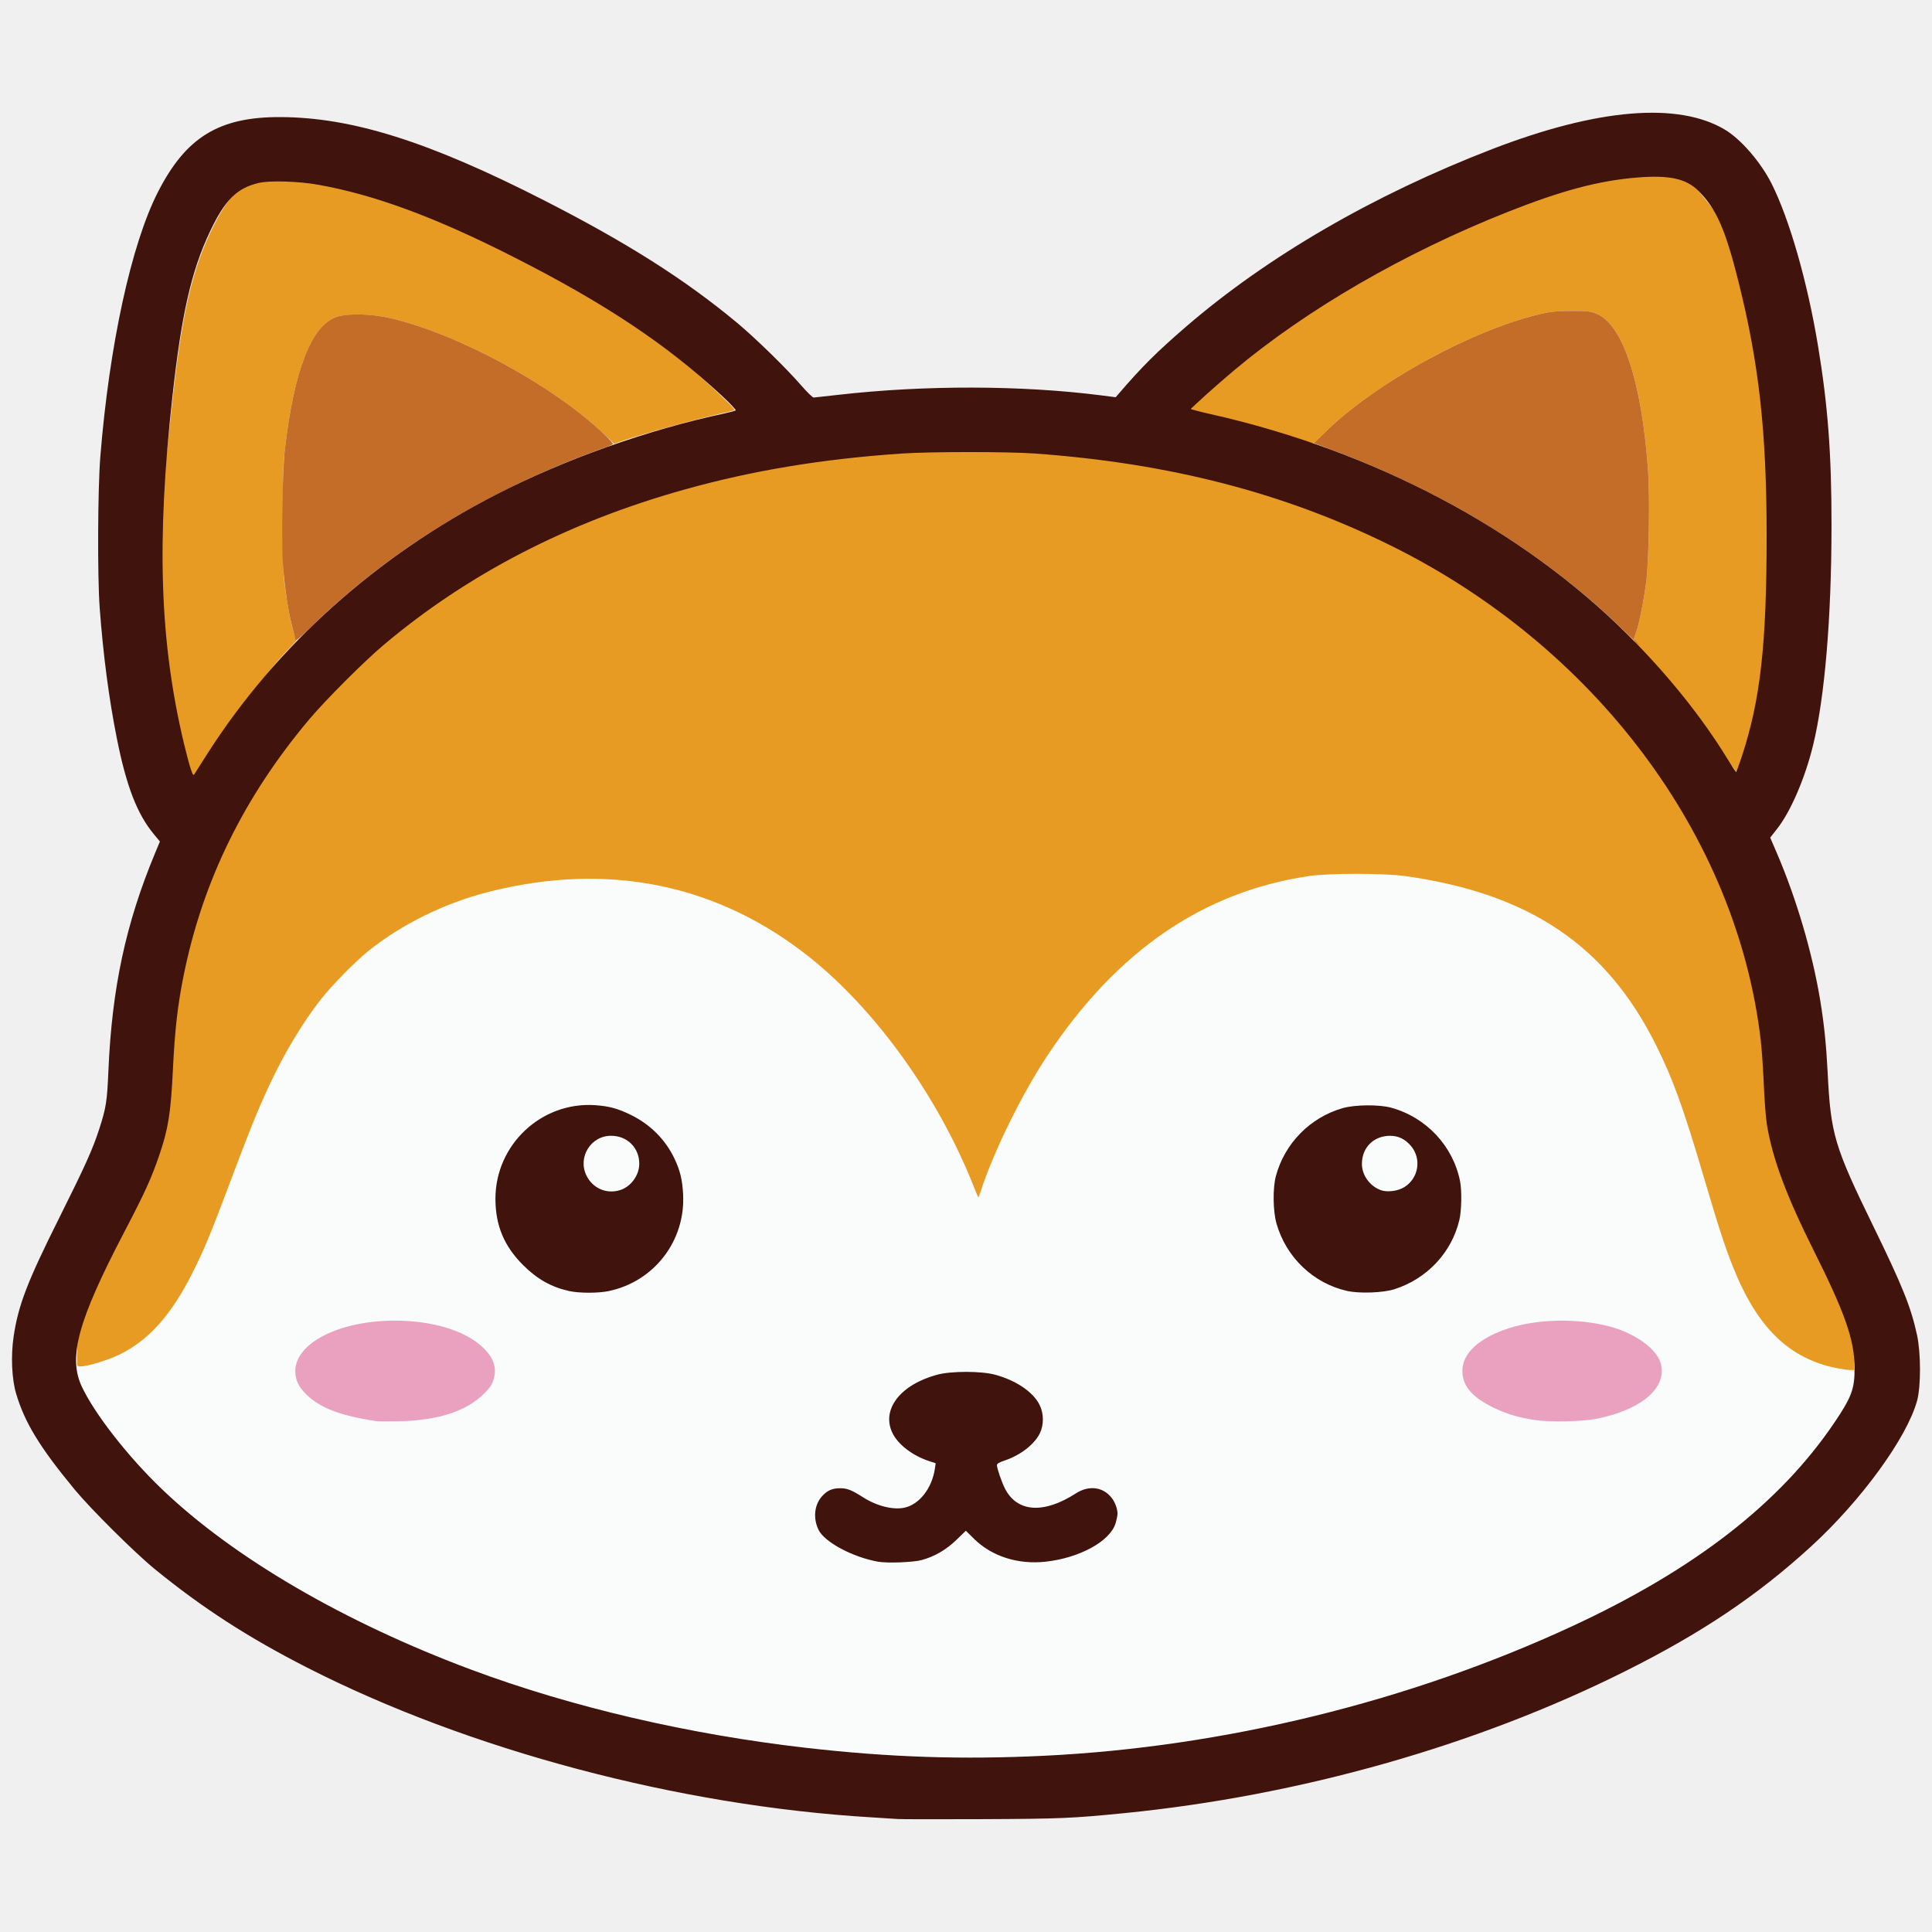
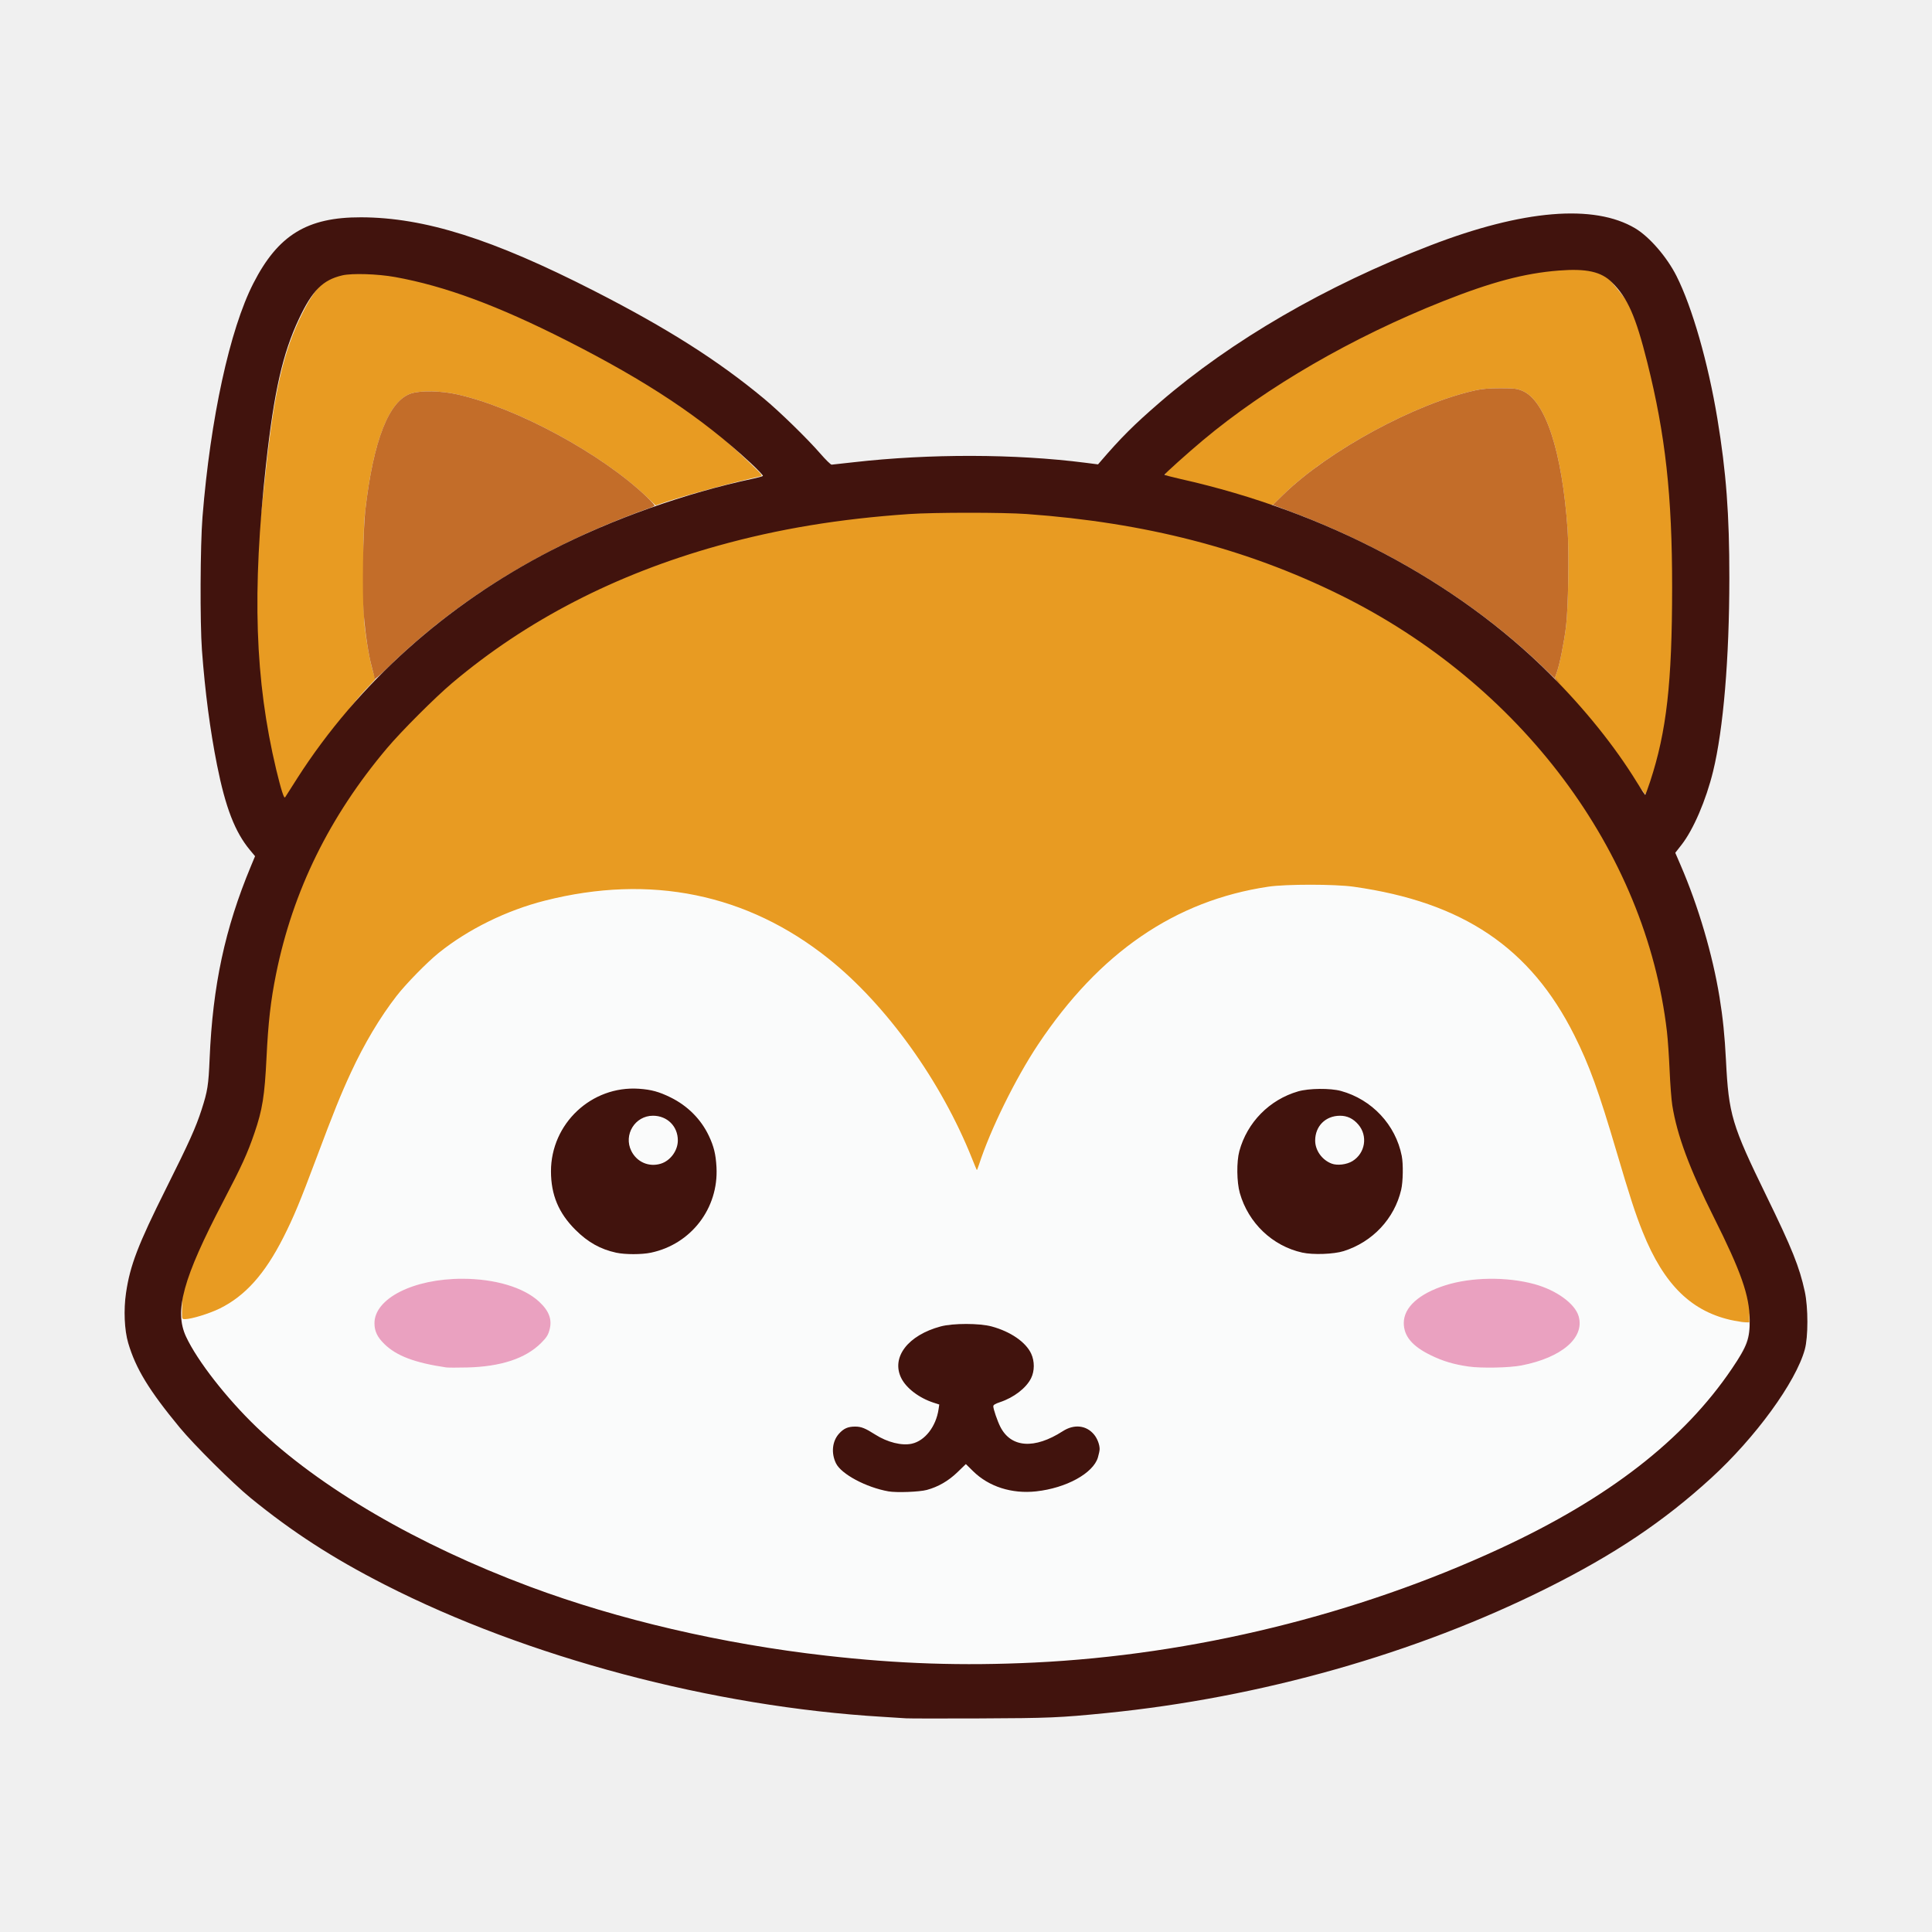
<svg xmlns="http://www.w3.org/2000/svg" width="1000" zoomAndPan="magnify" viewBox="0 0 750 750" height="1000" preserveAspectRatio="xMidYMid meet" version="1.0" id="svg6" xml:space="preserve">
  <defs id="defs3" />
  <g id="g7" transform="matrix(0.5251767,0,0,0.5251767,-116.9784,304.6859)">
-     <g id="g11" transform="matrix(1.065659,0,0,1.065659,-5.794378,74.54801)">
+     <g id="g11" transform="matrix(0.9398695,0,0,0.9398416,105.4674,81.55385)">
      <path style="fill:#ffffff;stroke-width:1.115" d="m 932.16,616.349 c 124.93,-5.999 253.774,-37.546 366.44,-89.721 85.215,-39.462 144.423,-85.414 182.278,-141.465 12.126,-17.955 14.123,-23.457 13.966,-38.47 -0.2,-19.044 -6.699,-37.594 -28.237,-80.599 -19.152,-38.241 -28.884,-64.463 -32.634,-87.936 -0.7,-4.381 -1.65,-16.8 -2.112,-27.598 -0.461,-10.797 -1.409,-24.524 -2.106,-30.504 -16.546,-141.964 -114.919,-273.32 -257.226,-343.47 -73.787,-36.373 -152.966,-56.805 -246.222,-63.535 -18.593,-1.342 -72.758,-1.337 -92.411,0.009 -55.058,3.768 -103.059,11.706 -150.167,24.835 -80.903,22.547 -150.889,58.686 -209.44,108.15 -13.455,11.367 -39.824,37.742 -51.128,51.139 -45.308,53.7 -74.062,112.237 -87.295,177.713 -4.195,20.759 -6.146,37.835 -7.498,65.632 -1.467,30.157 -3.203,41.01 -9.504,59.394 -5.537,16.158 -9.96,25.848 -24.435,53.534 -31.782,60.789 -38.795,86.289 -29.321,106.617 8.833,18.952 31.896,48.523 55.521,71.188 49.621,47.606 126.371,92.403 214.842,125.4 69.625,25.968 151.083,44.947 232.776,54.234 57.258,6.509 107.271,8.173 163.914,5.453 z" id="path7-8" />
      <path style="fill:#fafbfb;stroke-width:1.115" d="M 860.817,603.899 C 817.086,602.128 784.084,599.243 746.244,593.881 622.027,576.282 511.714,539.821 419.252,485.803 352.875,447.025 305.809,404.331 277.067,356.828 c -4.859,-8.03 -6.854,-12.226 -7.813,-16.433 -0.709,-3.107 -1.202,-5.735 -1.097,-5.841 0.105,-0.105 3.192,-0.808 6.858,-1.56 31.824,-6.533 53.721,-25.682 73.099,-63.922 7.768,-15.33 12.892,-27.733 27.63,-66.881 C 397.359,144.777 407.271,123.421 424.673,96.764 447.301,62.101 473.868,38.291 509.154,21.051 531.251,10.256 552.192,3.711 578.518,-0.628 652.943,-12.894 719.019,4.356 777.595,51.341 c 11.028,8.846 28.635,25.791 38.609,37.159 29.372,33.474 56.365,77.688 73.205,119.909 1.835,4.6 3.433,8.462 3.551,8.583 0.118,0.121 2.012,-4.772 4.207,-10.872 13.617,-37.831 33.505,-75.041 56.992,-106.628 16.744,-22.518 38.903,-44.974 60.398,-61.207 21.421,-16.176 48.647,-29.901 74.014,-37.311 41.455,-12.11 87.87,-12.395 134.969,-0.83 65.566,16.099 109.399,50.772 138.865,109.844 12.363,24.784 19.605,44.801 34.402,95.076 19.671,66.837 28.947,87.147 48.921,107.125 13.857,13.859 28.109,20.825 48.463,23.685 3.154,0.443 5.957,1.028 6.229,1.301 0.777,0.778 -1.298,11.524 -3.216,16.65 -0.955,2.553 -5.128,9.76 -9.273,16.016 -40.026,60.413 -105.311,109.56 -201.094,151.386 -107.162,46.795 -224.745,74.707 -343.228,81.474 -16.046,0.917 -70.346,1.702 -82.793,1.198 z m -7.945,-135.37 c 9.152,-2.376 18.331,-7.542 25.23,-14.199 l 6.314,-6.093 5.21,5.112 c 6.34,6.221 13.728,10.687 22.623,13.674 6.207,2.085 7.687,2.245 20.489,2.216 12.567,-0.028 14.471,-0.235 21.326,-2.308 10.394,-3.143 21.87,-8.873 26.986,-13.473 11.353,-10.208 11.9,-24.631 1.242,-32.75 -6.535,-4.978 -14.942,-4.652 -23.21,0.901 -9.309,6.252 -17.584,9.144 -26.343,9.207 -5.443,0.039 -6.867,-0.284 -10.771,-2.446 -6.988,-3.87 -11.73,-11.458 -15.032,-24.054 -0.912,-3.479 -1.01,-3.351 3.641,-4.807 10.541,-3.301 21.65,-11.683 25.508,-19.246 8.48,-16.622 -5.22,-34.635 -31.593,-41.54 -11.69,-3.061 -28.056,-3.083 -39.533,-0.053 -11.97,3.16 -18.597,6.678 -25.539,13.56 -6.613,6.555 -8.709,10.993 -8.709,18.434 0,5.831 3.806,13.375 9.188,18.214 4.427,3.98 13.388,9.005 19.037,10.674 4.089,1.208 4.26,1.906 2.304,9.416 -2.592,9.951 -8.301,17.473 -15.667,20.642 -8.565,3.684 -23.025,0.651 -34.669,-7.272 -8.186,-5.57 -14.277,-6.66 -20.76,-3.715 -10.055,4.568 -13.862,17.68 -8.313,28.631 4.91,9.689 25.188,19.761 45.954,22.825 4.735,0.699 20.073,-0.25 25.089,-1.553 z M 513.957,369.405 c 16.62,-3.495 28.013,-8.877 36.319,-17.158 4.188,-4.175 5.426,-6.055 6.561,-9.959 2.412,-8.297 -0.049,-15.193 -8.074,-22.623 -25.916,-23.994 -94.295,-24.014 -120.965,-0.035 -8.019,7.209 -10.669,16.994 -6.871,25.363 2.368,5.217 9.593,11.846 17.26,15.834 10.579,5.504 18.862,7.84 37.514,10.58 6.266,0.921 30.352,-0.34 38.255,-2.002 z m 807.492,0.427 c 26.08,-5.083 43.086,-16.548 45.678,-30.797 1.738,-9.557 -6.792,-20.622 -21.262,-27.58 -13.793,-6.632 -29.239,-9.786 -47.975,-9.794 -31.292,-0.014 -57.867,10.123 -66.641,25.421 -1.959,3.416 -2.446,5.268 -2.453,9.325 -0.016,10.381 6.63,18.319 21.318,25.46 15.349,7.462 29.715,10.18 51.014,9.651 7.445,-0.185 16.46,-0.933 20.322,-1.685 z M 639.616,281.181 c 24.9,-6.554 44.068,-27.387 48.48,-52.692 1.553,-8.907 1.574,-13.942 0.09,-22.17 -5.292,-29.342 -28.231,-50.961 -57.77,-54.444 -31.806,-3.751 -61.816,16.686 -70.804,48.219 -2.467,8.653 -2.648,24.689 -0.373,32.986 7.03,25.64 26.522,44.027 51.942,48.998 7.185,1.405 21.391,0.957 28.434,-0.897 z m -9.407,-71.604 c -6.556,-3.245 -10.259,-9.335 -10.228,-16.821 0.03,-7.199 4.009,-13.776 10.418,-17.22 3.819,-2.053 12.532,-1.808 16.872,0.474 6.1,3.207 10.334,10.02 10.321,16.607 -0.013,6.897 -4.829,14.219 -11.285,17.159 -4.62,2.104 -11.618,2.017 -16.097,-0.2 z m 542.674,72.769 c 8.108,-1.258 16.695,-4.316 23.677,-8.433 7.102,-4.187 18.971,-15.908 22.907,-22.619 17.468,-29.792 9.721,-67.623 -17.859,-87.211 -12.303,-8.738 -23.244,-12.291 -38.051,-12.357 -19.075,-0.085 -34.307,6.182 -47.578,19.577 -31.626,31.922 -21.984,86.156 18.725,105.323 12.722,5.99 24.785,7.797 38.179,5.718 z M 1170.665,209.81 c -16.898,-7.978 -13.927,-31.698 4.468,-35.67 7.712,-1.665 16.218,2.651 19.848,10.072 4.355,8.9 1.681,18.992 -6.46,24.379 -4.569,3.023 -12.84,3.588 -17.857,1.22 z" id="path11" />
      <path style="fill:#eaa1c0;stroke-width:1.115" d="m 475.702,371.407 c -24.724,-3.632 -39.059,-9.06 -48.645,-18.418 -5.524,-5.393 -7.763,-10.066 -7.787,-16.253 -0.077,-19.523 30.588,-35.092 69.083,-35.075 25.661,0.012 48.247,6.743 60.41,18.004 8.025,7.43 10.486,14.326 8.074,22.623 -1.135,3.904 -2.373,5.784 -6.561,9.959 -12.191,12.154 -31.653,18.567 -58.267,19.2 -7.589,0.181 -14.928,0.163 -16.308,-0.04 z m 803.975,-0.716 c -11.583,-1.665 -20.015,-4.181 -29.563,-8.824 -14.688,-7.141 -21.334,-15.078 -21.318,-25.46 0.019,-12.224 11.899,-22.993 32.636,-29.585 20.502,-6.517 48.447,-6.881 70.19,-0.915 17.277,4.741 31.833,15.323 34.715,25.238 4.904,16.867 -13.262,32.524 -44.887,38.687 -9.598,1.871 -31.586,2.322 -41.773,0.858 z" id="path10" />
      <path style="fill:#e89b22;stroke-width:1.115" d="m 1488.563,334.645 c -33.06,-6.569 -55.099,-27.97 -71.875,-69.794 -5.748,-14.329 -10.089,-27.665 -20.554,-63.132 -14.154,-47.97 -21.418,-67.996 -33.207,-91.541 C 1328.428,41.275 1275.294,5.489 1189.482,-6.639 1174.498,-8.756 1136.267,-8.773 1122.16,-6.668 1048.971,4.252 989.396,45.094 941.267,117.344 c -17.831,26.768 -37.621,67.002 -46.568,94.673 -0.79,2.445 -1.554,4.326 -1.696,4.181 -0.142,-0.145 -1.799,-4.133 -3.682,-8.862 C 865.026,146.309 822.002,86.349 776.351,49.896 712.36,-1.201 636.308,-16.759 553.36,4.278 523.109,11.95 492.919,26.8 469.848,45.357 c -9.189,7.391 -25.67,24.222 -33.139,33.844 -13.027,16.78 -25.478,37.655 -35.917,60.213 -8.006,17.301 -13.695,31.407 -27.151,67.322 -12.894,34.415 -17.899,46.44 -25.932,62.304 -14.619,28.873 -30.053,46.133 -50.089,56.015 -8.156,4.023 -22.361,8.38 -27.321,8.38 -2.413,0 -2.417,-0.009 -2.417,-5.344 0,-15.481 1.607,-38.464 18.773,-72.215 4.328,-8.509 12.121,-23.86 16.561,-32.599 18.948,-37.295 24.587,-56.398 25.988,-94.735 1.324,-36.238 7.858,-62.514 16.725,-93.833 12.992,-45.886 34.385,-92.664 62.924,-130.35 24.163,-31.906 57.931,-67.965 90.708,-92.681 85.818,-64.711 200.152,-104.716 328.797,-115.163 22.503,-1.828 88.961,0.38 110.017,2.03 110.428,8.653 208.817,39.177 289.748,89.994 47.495,29.823 93.708,72.426 126.764,116.367 33.408,44.409 60.026,92.742 73.863,141.679 9.22,32.607 14.749,56.637 16.489,95.756 1.69,37.996 4.23,54.954 34.91,117.922 10.843,22.255 17.365,34.091 20.909,44.521 3.006,8.847 -0.474,21.274 -0.474,26.901 v 4.259 l -3.136,-0.079 c -1.725,-0.043 -5.723,-0.593 -8.885,-1.221 z M 344.831,-85.018 c -6.777,-22.39 -18.005,-57.973 -20.753,-87.943 -4.301,-46.903 2.872,-96.206 9.467,-158.459 6.867,-64.819 14.04,-96.099 28.866,-125.863 10.326,-20.73 20.119,-32.289 37.475,-35.001 16.324,-2.551 49.872,2.011 83.879,13.053 25.71,8.348 49.158,17.415 82.414,33.897 66.524,32.969 113.668,72.07 149.783,106.811 8.347,8.03 8.815,8.648 6.867,9.077 -22.829,5.032 -61.461,15.605 -77.776,21.287 l -4.6,1.602 -6.793,-6.494 c -35.678,-34.107 -101.913,-70.048 -148.758,-80.721 -13.14,-2.994 -29.035,-3.353 -36.797,-0.831 -17.937,5.828 -30.544,39.166 -36.542,96.635 -1.492,14.299 -1.487,74.047 0.008,86.557 1.644,13.756 4.007,26.75 6.294,34.615 l 2.041,7.017 -7.558,8.028 c -20.672,21.959 -35.762,50.814 -50.966,75.425 -3.126,5.06 -12.644,10.308 -12.953,10.668 -0.309,0.36 -2.414,-4.508 -3.636,-8.547 z m 1072.96,4.76 c 0,-1.36 -22.185,-27.285 -30.736,-38.714 -9.534,-12.744 -26.968,-21.732 -33.534,-37.821 l -5.82,-14.261 1.625,-4.708 c 2.195,-6.357 5.443,-22.653 7.037,-35.307 1.813,-14.384 2.546,-58.247 1.277,-76.447 -4.301,-61.726 -17.5,-101.949 -35.86,-109.28 -4.183,-1.67 -6.245,-1.904 -16.891,-1.913 -8.676,-0.008 -14.149,0.428 -19.235,1.529 -47.441,10.272 -116.121,47.485 -151.584,82.134 l -8.159,7.972 -14.621,-0.246 c -18.8,-0.317 -42.045,-11.504 -60.111,-15.6 -7.825,-1.774 -9.991,-7.676 -10.109,-7.821 -0.346,-0.423 9.877,-25.135 21.02,-34.264 52.152,-42.728 127.319,-81.296 199.346,-109.516 41.498,-16.259 69.03,-23.879 97.304,-23.927 22.464,-0.038 27.89,9.353 37.707,21.254 9.551,11.579 19.421,24.473 27.317,55.995 13.846,55.271 22.187,99.032 22.959,166.954 0.79,69.465 -6.435,113.712 -15.571,149.92 -3.93,15.576 -13.361,28.432 -13.361,24.066 z" id="path9" />
      <path style="fill:#c36d29;stroke-width:1.115" d="m 1340.125,-177.616 c -53.692,-52.228 -121.906,-94.559 -199.414,-123.747 l -14.9,-5.611 8.21,-8.021 c 35.515,-34.699 104.161,-71.904 151.635,-82.183 5.086,-1.101 10.559,-1.536 19.235,-1.529 10.646,0.009 12.708,0.242 16.891,1.913 18.359,7.331 31.558,47.554 35.86,109.28 1.268,18.2 0.535,62.063 -1.277,76.447 -1.594,12.648 -4.843,28.949 -7.035,35.3 l -1.623,4.701 2.199,2.199 c 1.209,1.209 2.019,2.183 1.8,2.163 -0.22,-0.019 -5.43,-4.929 -11.579,-10.91 z m -920.645,7.446 c -0.028,-0.605 -1.025,-4.676 -2.217,-9.045 -2.709,-9.929 -5.164,-25.972 -6.436,-42.046 -1.3,-16.433 -0.563,-65.56 1.216,-81.175 6.285,-55.137 18.547,-86.478 36.06,-92.168 7.762,-2.522 23.657,-2.163 36.797,0.831 46.709,10.642 112.991,46.564 148.478,80.468 3.647,3.484 6.444,6.638 6.216,7.007 -0.228,0.369 -2.951,1.513 -6.051,2.541 -3.1,1.028 -12.034,4.399 -19.853,7.491 -72.326,28.601 -134.194,68.208 -185.728,118.901 -4.638,4.562 -8.455,7.8 -8.483,7.195 z" id="path8" />
      <path style="fill:#41130d;stroke-width:1.115" d="m 837.4,647.376 c -2.07,-0.165 -10.349,-0.691 -18.399,-1.17 -133.558,-7.946 -279.659,-46.737 -391.805,-104.026 -40.874,-20.88 -72.493,-41.332 -105.372,-68.158 -13.815,-11.271 -44.417,-41.666 -55.66,-55.283 -24.185,-29.291 -34.582,-46.343 -40.539,-66.486 -3.004,-10.158 -3.705,-26.069 -1.736,-39.427 3.208,-21.771 9.375,-37.844 31.56,-82.255 18.135,-36.304 23.314,-47.803 27.858,-61.859 4.738,-14.655 5.44,-19.109 6.333,-40.17 2.44,-57.552 12.04,-102.327 32.448,-151.323 l 3.29,-7.898 -4.038,-4.853 c -11.751,-14.121 -19.193,-33.333 -25.853,-66.745 -5.484,-27.514 -9.412,-57.388 -11.875,-90.32 -1.618,-21.638 -1.367,-82.636 0.432,-105 6.225,-77.39 21.461,-147.374 39.972,-183.599 19.451,-38.065 42.336,-52.091 84.782,-51.961 49.864,0.152 103.302,17.021 183.149,57.814 57.564,29.409 97.503,54.744 133.663,84.788 12.53,10.41 34.131,31.48 44.333,43.243 4.189,4.83 8.191,8.743 8.893,8.696 0.703,-0.047 8.428,-0.9 17.167,-1.895 59.787,-6.811 127.124,-6.668 182.31,0.389 l 10.033,1.283 2.093,-2.437 c 15.967,-18.589 26.267,-28.855 46.417,-46.258 56.574,-48.862 130.46,-91.734 212.838,-123.497 72.787,-28.065 128.781,-32.74 161.143,-13.454 11.19,6.668 24.918,22.536 32.468,37.529 12.339,24.501 24.842,68.124 32.115,112.047 6.961,42.038 9.466,75.335 9.434,125.445 -0.039,63.54 -4.692,118.901 -12.774,151.99 -5.561,22.77 -15.518,45.943 -24.869,57.882 l -4.883,6.234 4.341,10.074 c 13.837,32.109 24.961,69.871 30.436,103.321 2.636,16.107 4.113,30.559 5.084,49.76 2.165,42.789 4.563,50.836 31.773,106.628 20.22,41.458 26.04,55.963 30.226,75.318 2.711,12.536 2.717,35.695 0.011,45.527 -7.082,25.741 -38.809,69.304 -73.692,101.186 -37.237,34.034 -75.861,59.946 -128.823,86.425 -103.163,51.578 -225.517,86.259 -347.063,98.373 -36.375,3.626 -44.848,3.983 -99.519,4.203 -29.668,0.119 -55.635,0.082 -57.705,-0.082 z m 100.774,-43.866 c 124.93,-5.999 253.774,-37.546 366.44,-89.721 85.215,-39.462 144.423,-85.414 182.277,-141.465 12.126,-17.955 14.123,-23.457 13.965,-38.47 -0.2,-19.044 -6.698,-37.594 -28.237,-80.599 -19.153,-38.241 -28.884,-64.463 -32.634,-87.936 -0.7,-4.381 -1.65,-16.8 -2.112,-27.598 -0.461,-10.797 -1.409,-24.524 -2.106,-30.504 -16.546,-141.964 -114.919,-273.32 -257.226,-343.47 -73.787,-36.373 -152.966,-56.805 -246.222,-63.535 -18.593,-1.342 -72.758,-1.337 -92.411,0.008 -55.058,3.768 -103.059,11.706 -150.167,24.835 -80.903,22.547 -150.889,58.686 -209.44,108.15 -13.455,11.367 -39.824,37.742 -51.128,51.139 -45.308,53.7 -74.062,112.237 -87.295,177.713 -4.195,20.759 -6.146,37.835 -7.498,65.632 -1.467,30.157 -3.203,41.01 -9.504,59.394 -5.537,16.158 -9.96,25.848 -24.436,53.534 -31.782,60.789 -38.795,86.289 -29.321,106.617 8.833,18.952 31.896,48.523 55.521,71.188 49.622,47.606 126.371,92.403 214.842,125.4 69.625,25.968 151.083,44.947 232.776,54.234 57.258,6.509 107.271,8.173 163.914,5.453 z M 823.512,468.889 c -17.643,-3.144 -37.179,-13.608 -41.301,-22.122 -3.889,-8.034 -2.925,-17.352 2.407,-23.261 3.737,-4.141 7.107,-5.609 12.823,-5.585 4.686,0.019 7.8,1.267 15.69,6.288 9.596,6.107 20.925,8.925 28.796,7.164 10.294,-2.304 18.95,-13.431 20.98,-26.972 l 0.573,-3.818 -4.467,-1.451 c -11.443,-3.716 -21.579,-11.448 -25.493,-19.448 -7.962,-16.274 5.33,-33.618 31.061,-40.528 9.712,-2.608 30.51,-2.597 40.142,0.022 14.849,4.038 26.802,12.271 31.045,21.383 2.772,5.953 2.741,13.689 -0.079,19.346 -3.846,7.719 -13.53,15.184 -24.38,18.795 -3.849,1.281 -5.332,2.182 -5.332,3.241 0,2.177 3.223,11.592 5.519,16.123 8.383,16.543 26.817,17.847 49.13,3.473 8.91,-5.739 18.535,-4.699 24.6,2.658 2.558,3.103 4.381,7.856 4.381,11.422 0,1.128 -0.604,4.084 -1.342,6.569 -3.696,12.446 -24.906,24.108 -48.544,26.69 -19.223,2.1 -37.288,-3.676 -49.662,-15.879 l -5.656,-5.578 -6.573,6.357 c -7.124,6.89 -15.155,11.544 -24.122,13.976 -5.861,1.59 -23.848,2.266 -30.196,1.135 z M 609.397,281.173 c -12.421,-2.701 -22.264,-8.223 -32.06,-17.986 -13.228,-13.183 -19.219,-27.505 -19.239,-45.996 -0.041,-37.55 31.908,-67.538 69.223,-64.973 9.658,0.664 15.766,2.336 24.84,6.801 13.382,6.584 23.9,17.134 30.091,30.181 3.953,8.329 5.469,14.541 6.025,24.685 1.771,32.296 -19.95,60.628 -51.581,67.282 -7.24,1.523 -20.314,1.526 -27.299,0.007 z m 34.937,-69.971 c 7.625,-2.284 13.522,-10.276 13.534,-18.34 0.017,-11.095 -8.312,-19.384 -19.507,-19.413 -14.156,-0.036 -23.4,14.982 -17.058,27.71 4.345,8.72 13.752,12.822 23.03,10.042 z m 504.587,69.884 c -23.439,-5.223 -42.352,-23.264 -49.061,-46.799 -2.456,-8.616 -2.645,-24.663 -0.39,-32.986 6.144,-22.67 23.698,-40.507 46.279,-47.028 8.477,-2.448 25.322,-2.608 33.647,-0.32 24.377,6.698 43.025,26.629 47.823,51.111 1.257,6.412 1.027,20.22 -0.442,26.545 -5.284,22.756 -22.484,41.125 -45.242,48.313 -7.814,2.468 -24.146,3.051 -32.616,1.164 z m 39.571,-72 c 10.028,-6.2 12.189,-19.779 4.564,-28.687 -4.024,-4.701 -8.741,-6.967 -14.447,-6.939 -11.363,0.054 -19.459,8.146 -19.488,19.478 -0.02,7.719 5.355,15.269 12.912,18.141 4.5,1.71 11.925,0.811 16.458,-1.992 z M 358.645,-92.112 c 47.697,-74.441 117.062,-136.628 199.851,-179.168 47.866,-24.595 105.171,-44.937 158.897,-56.404 3.68,-0.785 6.994,-1.706 7.366,-2.045 0.372,-0.34 -3.956,-4.918 -9.617,-10.175 -38.397,-35.652 -81.167,-64.114 -144.937,-96.451 -53.998,-27.382 -95.618,-42.774 -134.726,-49.827 -13.683,-2.468 -33.892,-3.103 -41.531,-1.305 -15.299,3.6 -23.503,11.815 -33.979,34.025 -12.867,27.277 -19.634,57.131 -25.958,114.514 -11.066,100.412 -8.772,169.539 7.964,240.017 1.584,6.669 3.684,14.563 4.667,17.542 1.527,4.628 1.92,5.194 2.702,3.891 0.503,-0.838 4.689,-7.415 9.302,-14.615 z m 1063.954,2.59 c 12.895,-39.223 17.221,-77.451 17.25,-152.415 0.028,-72.428 -5.217,-119.952 -19.549,-177.16 -9.094,-36.297 -15.346,-50.472 -27.718,-62.845 -8.5,-8.5 -20.102,-11.067 -42.127,-9.322 -26.767,2.121 -52.712,9.011 -90.702,24.089 -71.362,28.323 -138.717,67.326 -189.024,109.458 -11.598,9.713 -30.108,26.319 -30.102,27.005 0,0.299 5.742,1.83 12.754,3.403 113.898,25.539 216.727,79.885 290.445,153.503 27.179,27.142 50.95,56.703 68.245,84.871 3.377,5.499 6.338,10.016 6.582,10.037 0.243,0.021 2.02,-4.76 3.948,-10.624 z" id="path7" />
    </g>
  </g>
</svg>
